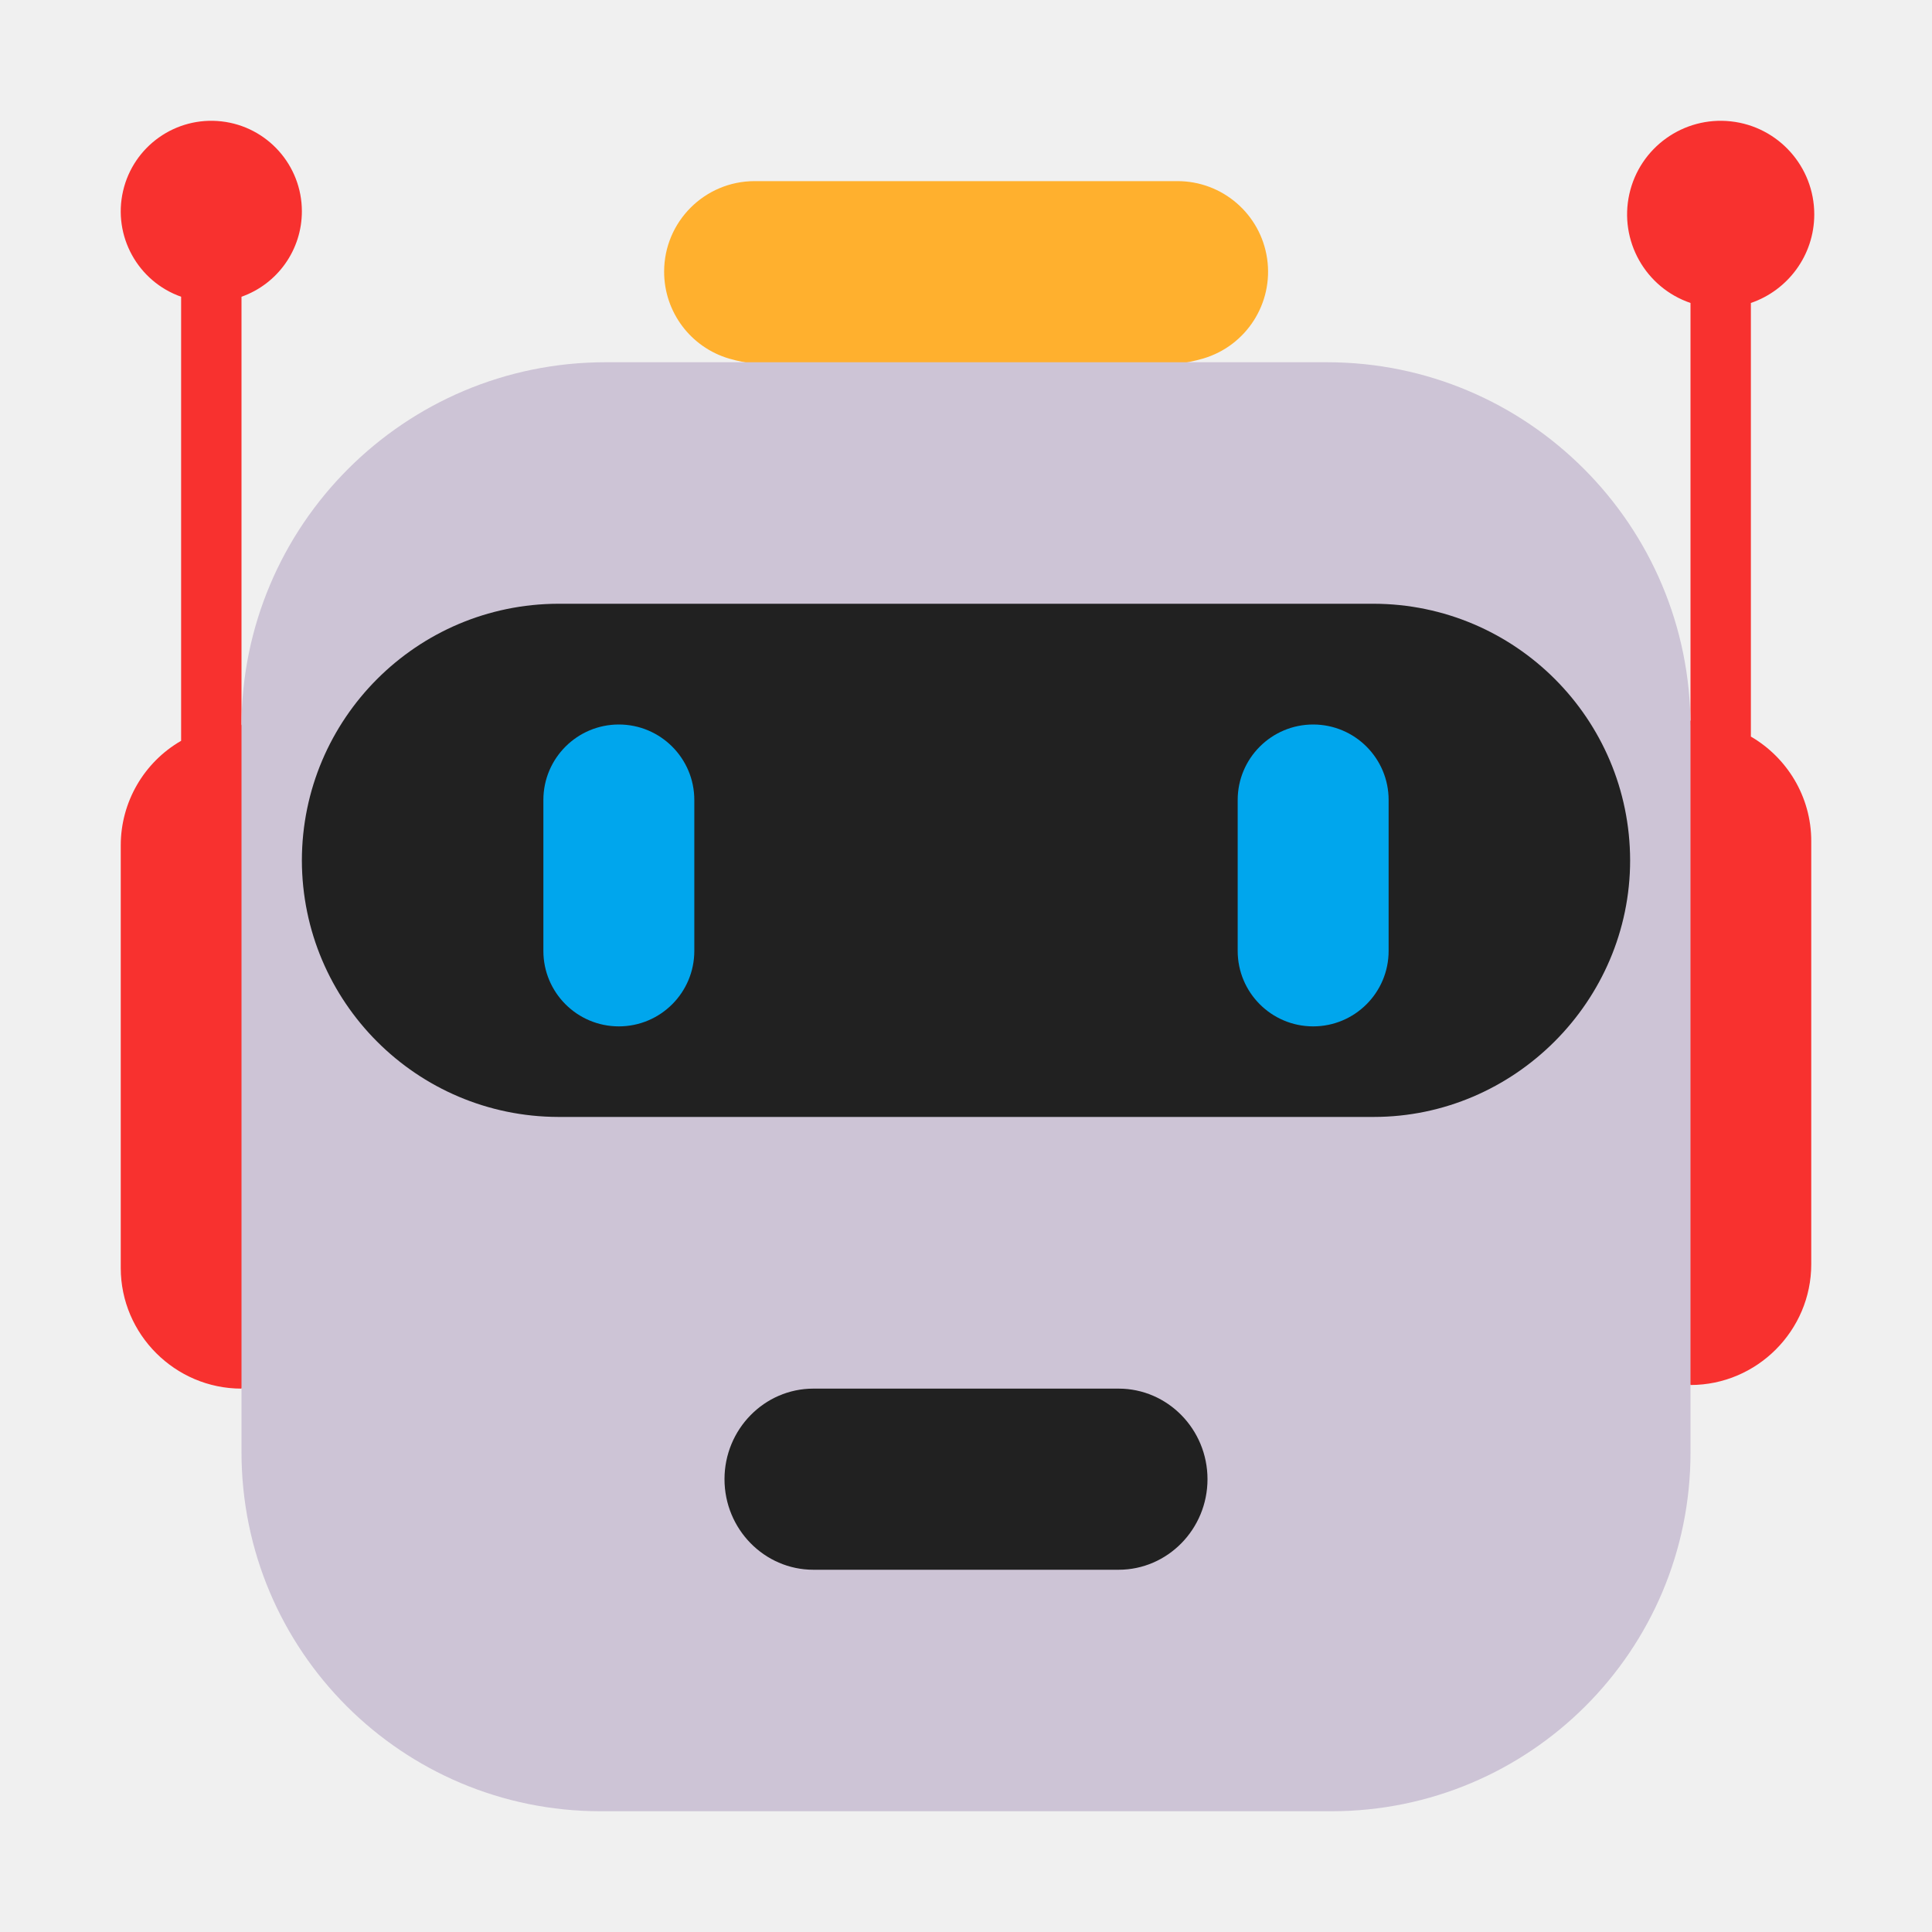
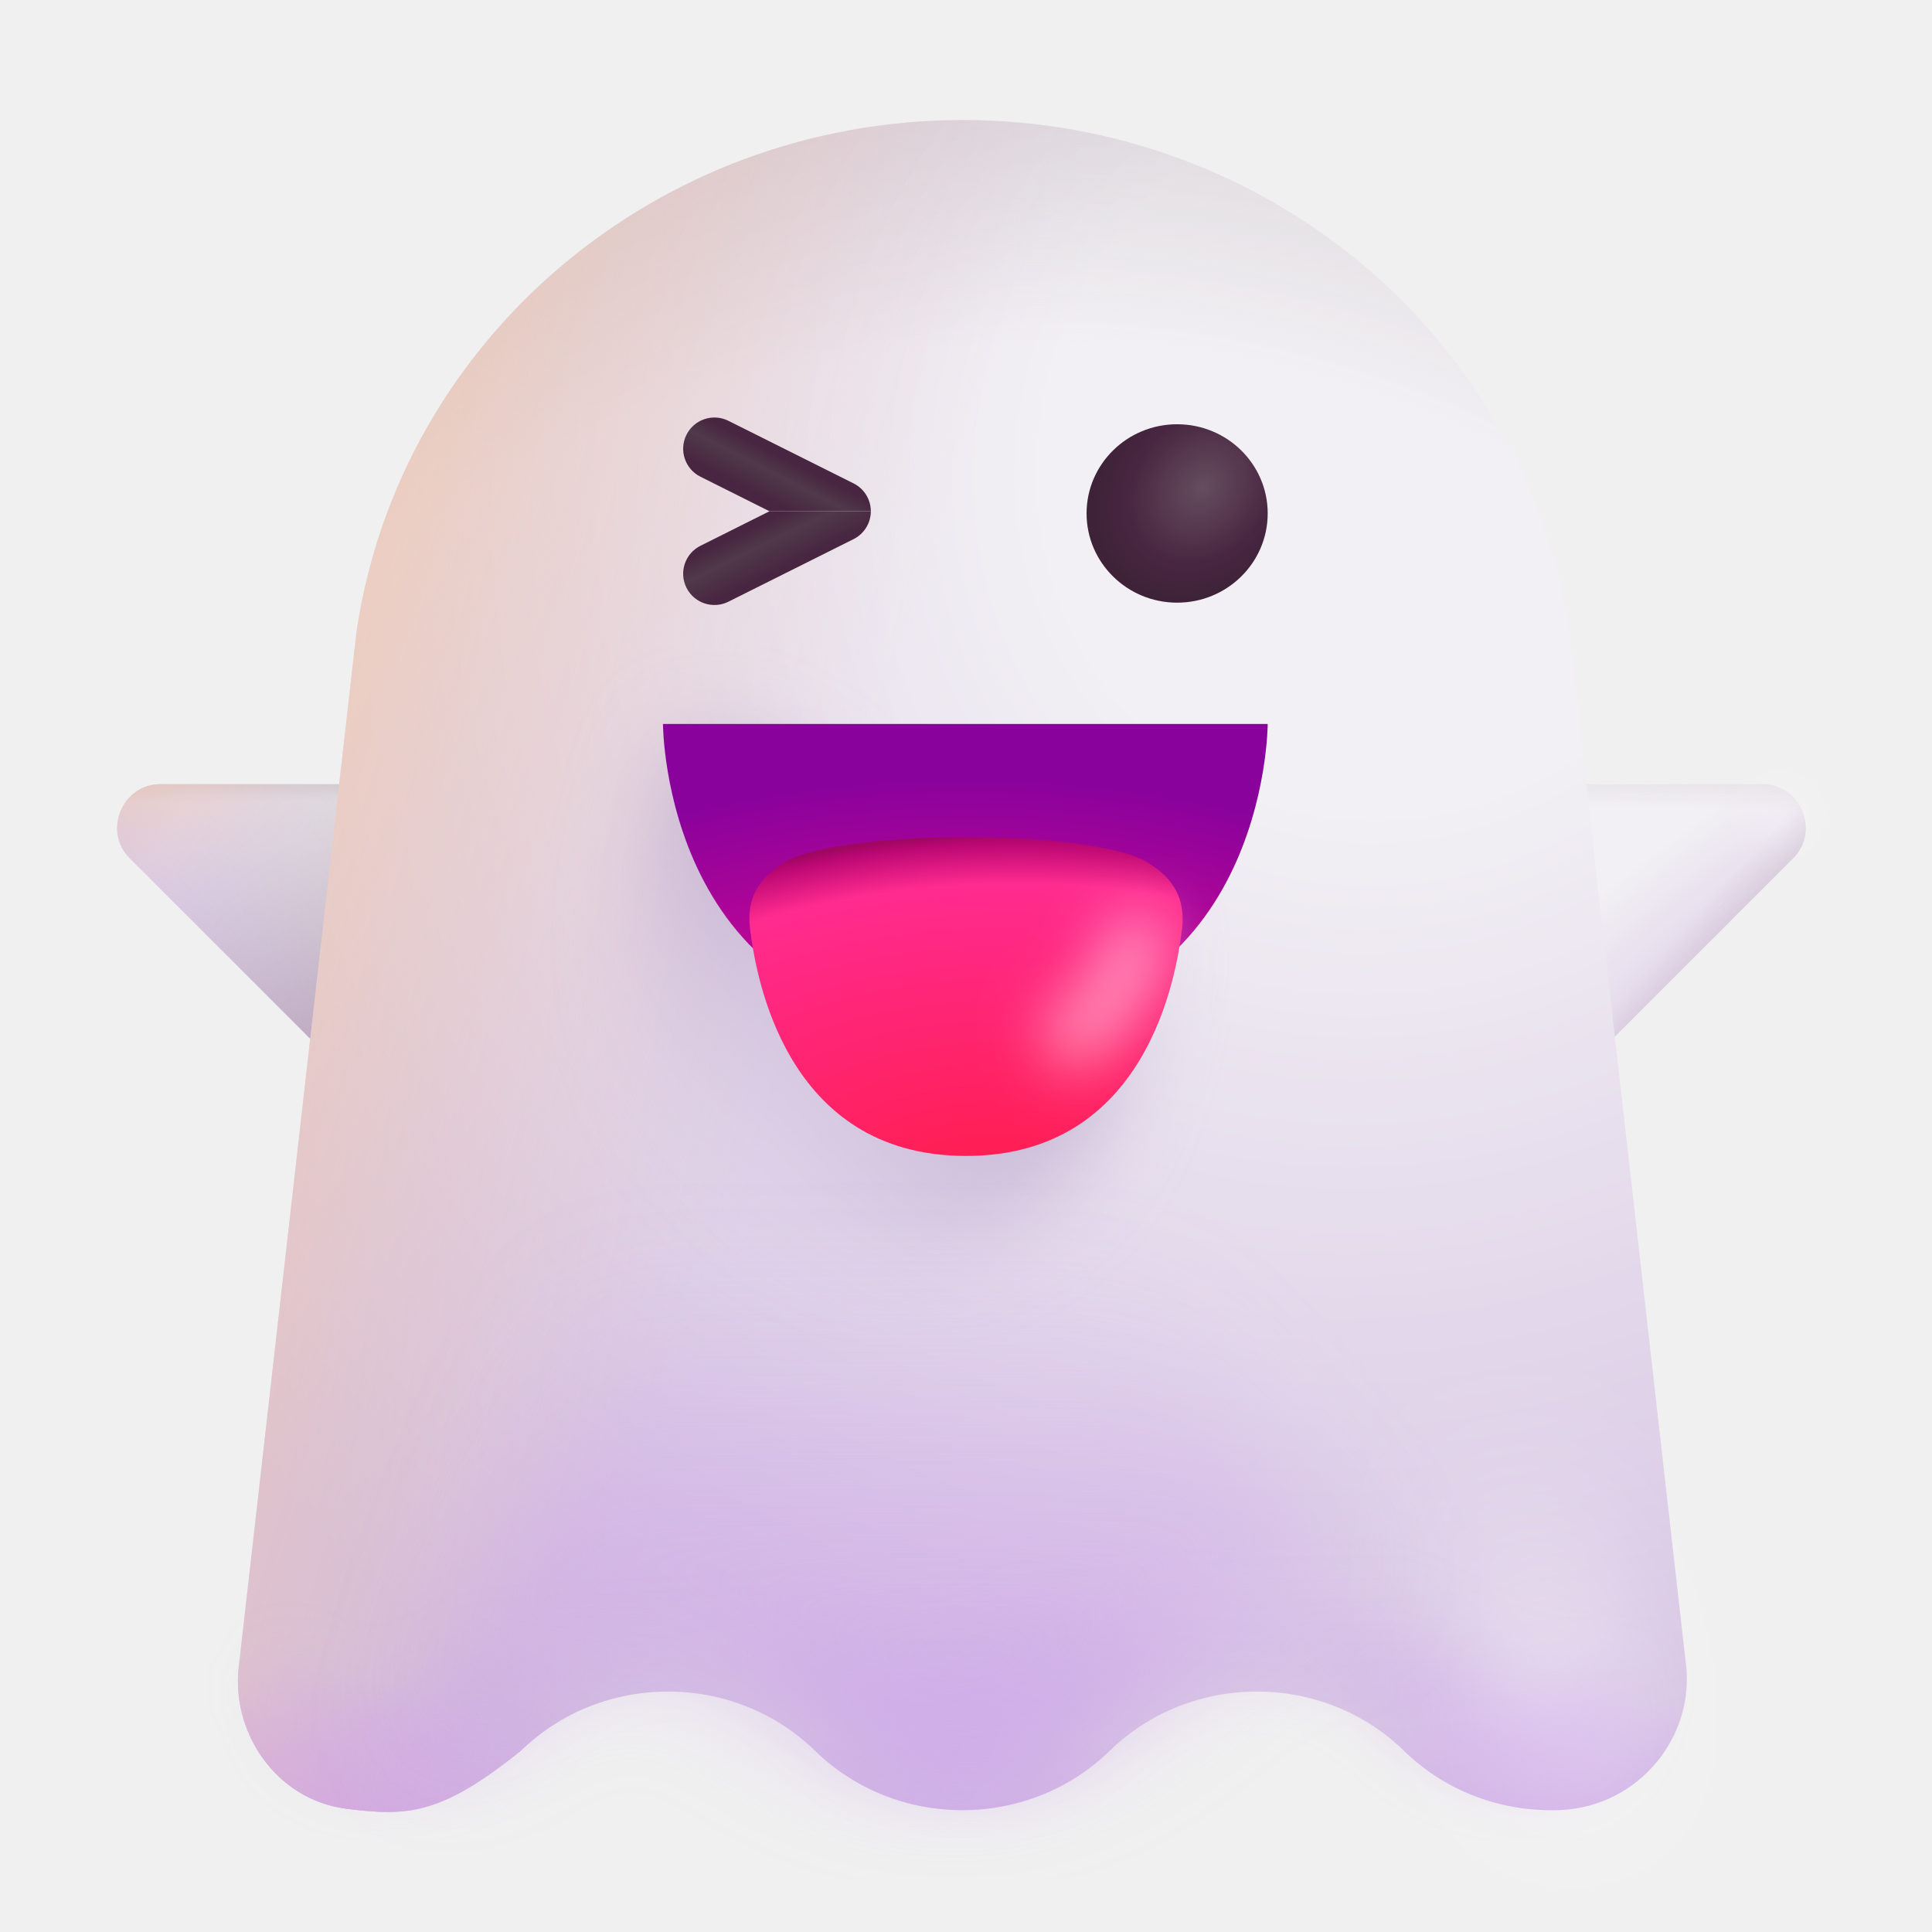
- <svg xmlns="http://www.w3.org/2000/svg" width="32" height="32" viewBox="0 0 32 32">
-   <g fill="none">
-     <path fill="#F8312F" d="M5 3.5a1.5 1.5 0 0 1-1 1.415V12l2.16 5.487L4 23c-1.1 0-2-.9-2-1.998v-7.004a2 2 0 0 1 1-1.728V4.915A1.5 1.5 0 1 1 5 3.5Zm25.05.05c0 .681-.44 1.26-1.05 1.468V12.2c.597.347 1 .994 1 1.73v7.01c0 1.1-.9 2-2 2l-2.94-5.68L28 11.93V5.018a1.55 1.55 0 1 1 2.05-1.468Z" />
-     <path fill="#FFB02E" d="M11 4.5A1.5 1.5 0 0 1 12.5 3h7a1.5 1.5 0 0 1 .43 2.938c-.277.082-.57.104-.847.186l-3.053.904l-3.12-.908c-.272-.08-.56-.1-.832-.18A1.5 1.5 0 0 1 11 4.5Z" />
-     <path fill="#CDC4D6" d="M22.05 30H9.95C6.66 30 4 27.34 4 24.05V12.03C4 8.7 6.7 6 10.03 6h11.95C25.3 6 28 8.7 28 12.03v12.03c0 3.28-2.66 5.94-5.95 5.94Z" />
-     <path fill="#212121" d="M9.247 18.5h13.506c2.33 0 4.247-1.919 4.247-4.25A4.257 4.257 0 0 0 22.753 10H9.247A4.257 4.257 0 0 0 5 14.25a4.257 4.257 0 0 0 4.247 4.25Zm4.225 7.5h5.056C19.34 26 20 25.326 20 24.5s-.66-1.5-1.472-1.5h-5.056C12.66 23 12 23.674 12 24.5s.66 1.5 1.472 1.5Z" />
-     <path fill="#00A6ED" d="M10.25 12C9.56 12 9 12.56 9 13.25v2.5a1.25 1.25 0 1 0 2.5 0v-2.5c0-.69-.56-1.25-1.25-1.25Zm11.5 0c-.69 0-1.25.56-1.25 1.25v2.5a1.25 1.25 0 1 0 2.5 0v-2.5c0-.69-.56-1.25-1.25-1.25Z" />
+ <svg xmlns="http://www.w3.org/2000/svg" width="32" height="32" viewBox="0 0 32 32" fill="none">
+   <g clip-path="url(#clip0_6894_5260)">
+     <path d="M5.92 17.988L2.15 14.217C1.7 13.768 2.02 12.988 2.66 12.988H5.92V17.988V17.988Z" fill="url(#paint0_radial_6894_5260)" />
+     <path d="M5.92 17.988L2.15 14.217C1.7 13.768 2.02 12.988 2.66 12.988H5.92V17.988V17.988Z" fill="url(#paint1_linear_6894_5260)" fill-opacity="0.75" style="mix-blend-mode:multiply" />
+     <path d="M5.92 17.988L2.15 14.217C1.7 13.768 2.02 12.988 2.66 12.988H5.92V17.988V17.988Z" fill="url(#paint2_linear_6894_5260)" fill-opacity="0.75" style="mix-blend-mode:multiply" />
+     <path d="M5.92 17.988L2.15 14.217C1.7 13.768 2.02 12.988 2.66 12.988H5.92V17.988V17.988Z" fill="url(#paint3_radial_6894_5260)" />
+     <path d="M25.93 17.988L29.7 14.217C30.15 13.768 29.83 12.988 29.19 12.988H25.93V17.988V17.988Z" fill="url(#paint4_radial_6894_5260)" />
+     <path d="M25.93 17.988L29.7 14.217C30.15 13.768 29.83 12.988 29.19 12.988H25.93V17.988V17.988Z" fill="url(#paint5_linear_6894_5260)" fill-opacity="0.75" style="mix-blend-mode:multiply" />
+     <path d="M25.93 17.988L29.7 14.217C30.15 13.768 29.83 12.988 29.19 12.988H25.93V17.988V17.988Z" fill="url(#paint6_linear_6894_5260)" fill-opacity="0.75" style="mix-blend-mode:multiply" />
+     <g filter="url(#filter0_f_6894_5260)">
+       <circle cx="29.487" cy="13.51" r="0.251" fill="white" />
+     </g>
+     <path d="M25.987 10.465C25.279 5.606 20.997 1.988 15.946 1.988C10.895 1.988 6.624 5.606 5.905 10.465L3.965 27.52C3.79 28.66 4.56 29.809 5.741 29.959C6.767 30.089 7.315 30.052 8.626 29C9.971 27.69 12.158 27.69 13.502 29C14.847 30.309 17.034 30.309 18.379 29C19.724 27.69 21.911 27.69 23.256 29C23.975 29.7 24.919 30.019 25.853 29.979C27.147 29.919 28.102 28.75 27.917 27.5L25.987 10.465Z" fill="url(#paint7_radial_6894_5260)" />
+     <path d="M25.987 10.465C25.279 5.606 20.997 1.988 15.946 1.988C10.895 1.988 6.624 5.606 5.905 10.465L3.965 27.52C3.79 28.66 4.56 29.809 5.741 29.959C6.767 30.089 7.315 30.052 8.626 29C9.971 27.69 12.158 27.69 13.502 29C14.847 30.309 17.034 30.309 18.379 29C19.724 27.69 21.911 27.69 23.256 29C23.975 29.7 24.919 30.019 25.853 29.979C27.147 29.919 28.102 28.75 27.917 27.5L25.987 10.465Z" fill="url(#paint8_radial_6894_5260)" />
+     <path d="M25.987 10.465C25.279 5.606 20.997 1.988 15.946 1.988C10.895 1.988 6.624 5.606 5.905 10.465L3.965 27.52C3.79 28.66 4.56 29.809 5.741 29.959C6.767 30.089 7.315 30.052 8.626 29C9.971 27.69 12.158 27.69 13.502 29C14.847 30.309 17.034 30.309 18.379 29C19.724 27.69 21.911 27.69 23.256 29C23.975 29.7 24.919 30.019 25.853 29.979C27.147 29.919 28.102 28.75 27.917 27.5L25.987 10.465Z" fill="url(#paint9_radial_6894_5260)" />
+     <path d="M25.987 10.465C25.279 5.606 20.997 1.988 15.946 1.988C10.895 1.988 6.624 5.606 5.905 10.465L3.965 27.52C3.79 28.66 4.56 29.809 5.741 29.959C6.767 30.089 7.315 30.052 8.626 29C9.971 27.69 12.158 27.69 13.502 29C14.847 30.309 17.034 30.309 18.379 29C19.724 27.69 21.911 27.69 23.256 29C23.975 29.7 24.919 30.019 25.853 29.979C27.147 29.919 28.102 28.75 27.917 27.5L25.987 10.465Z" fill="url(#paint10_radial_6894_5260)" fill-opacity="0.75" style="mix-blend-mode:multiply" />
+     <path d="M25.987 10.465C25.279 5.606 20.997 1.988 15.946 1.988C10.895 1.988 6.624 5.606 5.905 10.465L3.965 27.52C3.79 28.66 4.56 29.809 5.741 29.959C6.767 30.089 7.315 30.052 8.626 29C9.971 27.69 12.158 27.69 13.502 29C14.847 30.309 17.034 30.309 18.379 29C19.724 27.69 21.911 27.69 23.256 29C23.975 29.7 24.919 30.019 25.853 29.979C27.147 29.919 28.102 28.75 27.917 27.5L25.987 10.465Z" fill="url(#paint11_linear_6894_5260)" />
+     <g filter="url(#filter1_f_6894_5260)">
+       <path d="M27.062 27.812V27.812C25.506 27.959 23.982 27.299 23.025 26.063L21.481 24.071C20.904 23.325 19.795 23.277 19.155 23.97L16.611 26.727C15.918 27.478 14.77 27.586 13.949 26.976L13.407 26.574C12.044 25.561 10.189 25.52 8.782 26.471L6.7 27.878C6.217 28.205 5.559 28.051 5.271 27.544L4.502 26.193L4.377 27.193C4.207 28.303 4.856 29.272 6.006 29.418C7.006 29.545 7.54 29.509 8.816 28.484C10.126 27.208 12.256 27.208 13.566 28.484C14.876 29.759 17.013 29.828 18.323 28.552C20.057 27.255 21.76 27.451 23.065 28.484C23.765 29.165 24.685 29.477 25.595 29.438C26.05 29.418 26.781 29.031 27.062 27.812Z" fill="url(#paint12_linear_6894_5260)" />
+       <path d="M27.062 27.812V27.812C25.506 27.959 23.982 27.299 23.025 26.063L21.481 24.071C20.904 23.325 19.795 23.277 19.155 23.97L16.611 26.727C15.918 27.478 14.77 27.586 13.949 26.976L13.407 26.574C12.044 25.561 10.189 25.52 8.782 26.471L6.7 27.878C6.217 28.205 5.559 28.051 5.271 27.544L4.502 26.193L4.377 27.193C4.207 28.303 4.856 29.272 6.006 29.418C7.006 29.545 7.54 29.509 8.816 28.484C10.126 27.208 12.256 27.208 13.566 28.484C14.876 29.759 17.013 29.828 18.323 28.552C20.057 27.255 21.76 27.451 23.065 28.484C23.765 29.165 24.685 29.477 25.595 29.438C26.05 29.418 26.781 29.031 27.062 27.812Z" fill="url(#paint13_linear_6894_5260)" />
+     </g>
+     <g filter="url(#filter2_f_6894_5260)">
+       <path d="M14.919 20.714C18.213 20.714 18.739 16.61 18.841 15.787C18.919 15.12 18.566 14.783 18.182 14.556C17.797 14.328 16.644 14.116 14.919 14.116C13.193 14.116 13.613 12.669 13.221 12.896C12.829 13.123 11.7 11.309 11.127 12.896C10.473 14.709 9.422 20.714 14.919 20.714Z" fill="url(#paint14_radial_6894_5260)" fill-opacity="0.75" />
+     </g>
+     <path d="M15.989 17C10.981 17 10.981 11.991 10.981 11.991H20.997C20.997 11.991 20.997 17 15.989 17Z" fill="url(#paint15_radial_6894_5260)" />
+     <path d="M16.001 19.146C19.006 19.146 19.485 16.141 19.578 15.39C19.65 14.782 19.328 14.474 18.977 14.267C18.627 14.059 17.575 13.866 16.001 13.866C14.427 13.866 13.382 14.059 13.025 14.267C12.667 14.474 12.345 14.782 12.424 15.39C12.517 16.141 12.996 19.146 16.001 19.146Z" fill="url(#paint16_radial_6894_5260)" />
+     <g opacity="0.5" filter="url(#filter3_f_6894_5260)">
+       <path d="M17.421 17.357C18.136 17 18.852 16.284 18.852 15.211" stroke="white" />
+     </g>
+     <path d="M12.065 9.966C11.809 10.094 11.498 9.99 11.37 9.735C11.242 9.479 11.346 9.167 11.602 9.04L12.745 8.468H14.424C14.423 8.664 14.312 8.843 14.137 8.93L12.065 9.966Z" fill="url(#paint17_linear_6894_5260)" />
+     <path d="M12.065 6.97C11.809 6.842 11.498 6.946 11.37 7.201C11.242 7.457 11.346 7.769 11.602 7.896L12.745 8.468H14.424C14.423 8.272 14.312 8.093 14.137 8.006L12.065 6.97Z" fill="url(#paint18_linear_6894_5260)" />
+     <path d="M19.497 9.982C20.326 9.982 20.997 9.32 20.997 8.504C20.997 7.688 20.326 7.027 19.497 7.027C18.669 7.027 17.997 7.688 17.997 8.504C17.997 9.32 18.669 9.982 19.497 9.982Z" fill="url(#paint19_radial_6894_5260)" />
+     <g filter="url(#filter4_f_6894_5260)">
+       <path d="M12.69 12.177L23.066 26.972C21.628 25.597 21.252 26.177 19.315 27.677C17.377 29.177 15.315 29.99 12.065 27.677C10.36 26.464 8.086 27.886 7.065 29.115L12.69 12.177Z" fill="url(#paint20_linear_6894_5260)" />
+     </g>
+     <g filter="url(#filter5_f_6894_5260)">
+       <path d="M24.188 20.812L26.062 29.25" stroke="url(#paint21_linear_6894_5260)" stroke-width="1.1" stroke-linecap="round" />
+     </g>
  </g>
+   <defs>
+     <filter id="filter0_f_6894_5260" x="28.487" y="12.509" width="2.001" height="2.001" filterUnits="userSpaceOnUse" color-interpolation-filters="sRGB">
+       <feFlood flood-opacity="0" result="BackgroundImageFix" />
+       <feBlend mode="normal" in="SourceGraphic" in2="BackgroundImageFix" result="shape" />
+       <feGaussianBlur stdDeviation="0.375" result="effect1_foregroundBlur_6894_5260" />
+     </filter>
+     <filter id="filter1_f_6894_5260" x="3.351" y="22.48" width="24.712" height="7.996" filterUnits="userSpaceOnUse" color-interpolation-filters="sRGB">
+       <feFlood flood-opacity="0" result="BackgroundImageFix" />
+       <feBlend mode="normal" in="SourceGraphic" in2="BackgroundImageFix" result="shape" />
+       <feGaussianBlur stdDeviation="0.5" result="effect1_foregroundBlur_6894_5260" />
+     </filter>
+     <filter id="filter2_f_6894_5260" x="9.09" y="10.739" width="11.262" height="11.476" filterUnits="userSpaceOnUse" color-interpolation-filters="sRGB">
+       <feFlood flood-opacity="0" result="BackgroundImageFix" />
+       <feBlend mode="normal" in="SourceGraphic" in2="BackgroundImageFix" result="shape" />
+       <feGaussianBlur stdDeviation="0.75" result="effect1_foregroundBlur_6894_5260" />
+     </filter>
+     <filter id="filter3_f_6894_5260" x="16.197" y="14.211" width="4.155" height="4.594" filterUnits="userSpaceOnUse" color-interpolation-filters="sRGB">
+       <feFlood flood-opacity="0" result="BackgroundImageFix" />
+       <feBlend mode="normal" in="SourceGraphic" in2="BackgroundImageFix" result="shape" />
+       <feGaussianBlur stdDeviation="0.5" result="effect1_foregroundBlur_6894_5260" />
+     </filter>
+     <filter id="filter4_f_6894_5260" x="5.065" y="10.177" width="20.001" height="20.946" filterUnits="userSpaceOnUse" color-interpolation-filters="sRGB">
+       <feFlood flood-opacity="0" result="BackgroundImageFix" />
+       <feBlend mode="normal" in="SourceGraphic" in2="BackgroundImageFix" result="shape" />
+       <feGaussianBlur stdDeviation="1" result="effect1_foregroundBlur_6894_5260" />
+     </filter>
+     <filter id="filter5_f_6894_5260" x="21.137" y="17.762" width="7.975" height="14.538" filterUnits="userSpaceOnUse" color-interpolation-filters="sRGB">
+       <feFlood flood-opacity="0" result="BackgroundImageFix" />
+       <feBlend mode="normal" in="SourceGraphic" in2="BackgroundImageFix" result="shape" />
+       <feGaussianBlur stdDeviation="1.25" result="effect1_foregroundBlur_6894_5260" />
+     </filter>
+     <radialGradient id="paint0_radial_6894_5260" cx="0" cy="0" r="1" gradientUnits="userSpaceOnUse" gradientTransform="translate(7.68994 12.6148) rotate(103.951) scale(7.34157 8.88039)">
+       <stop offset="0.213" stop-color="#F2F0F4" />
+       <stop offset="0.887" stop-color="#D1BBE0" />
+     </radialGradient>
+     <linearGradient id="paint1_linear_6894_5260" x1="0.315" y1="12.988" x2="5.98" y2="16.131" gradientUnits="userSpaceOnUse">
+       <stop offset="0.392" stop-color="#D4CDCC" stop-opacity="0" />
+       <stop offset="0.984" stop-color="#D4CDCC" />
+     </linearGradient>
+     <linearGradient id="paint2_linear_6894_5260" x1="4.268" y1="15.677" x2="4.252" y2="12.412" gradientUnits="userSpaceOnUse">
+       <stop offset="0.736" stop-color="#D4CDCC" stop-opacity="0" />
+       <stop offset="0.917" stop-color="#D4CDCC" />
+     </linearGradient>
+     <radialGradient id="paint3_radial_6894_5260" cx="0" cy="0" r="1" gradientUnits="userSpaceOnUse" gradientTransform="translate(1.9397 11.0835) rotate(56.9179) scale(4.06528 4.61289)">
+       <stop stop-color="#FFD099" />
+       <stop offset="1" stop-color="#E5C9C5" stop-opacity="0" />
+     </radialGradient>
+     <radialGradient id="paint4_radial_6894_5260" cx="0" cy="0" r="1" gradientUnits="userSpaceOnUse" gradientTransform="translate(31.0962 16.271) rotate(57.7788) scale(4.39571 11.2313)">
+       <stop stop-color="#D1BBE0" />
+       <stop offset="0.885" stop-color="#F2F0F4" />
+     </radialGradient>
+     <linearGradient id="paint5_linear_6894_5260" x1="28.221" y1="13.927" x2="28.284" y2="10.927" gradientUnits="userSpaceOnUse">
+       <stop offset="0.174" stop-color="#D4CDCC" stop-opacity="0" />
+       <stop offset="0.644" stop-color="#D4CDCC" />
+     </linearGradient>
+     <linearGradient id="paint6_linear_6894_5260" x1="28.096" y1="14.396" x2="30.159" y2="16.302" gradientUnits="userSpaceOnUse">
+       <stop offset="0.174" stop-color="#D4CDCC" stop-opacity="0" />
+       <stop offset="0.644" stop-color="#D4CDCC" />
+     </linearGradient>
+     <radialGradient id="paint7_radial_6894_5260" cx="0" cy="0" r="1" gradientUnits="userSpaceOnUse" gradientTransform="translate(23.1899 7.61478) rotate(128.033) scale(28.4041 26.7477)">
+       <stop offset="0.213" stop-color="#F2F0F4" />
+       <stop offset="0.887" stop-color="#D1BBE0" />
+     </radialGradient>
+     <radialGradient id="paint8_radial_6894_5260" cx="0" cy="0" r="1" gradientUnits="userSpaceOnUse" gradientTransform="translate(17.75 11.5) rotate(112.86) scale(26.3848 42.7433)">
+       <stop offset="0.78" stop-color="#CB9DEB" stop-opacity="0" />
+       <stop offset="0.834" stop-color="#CB9DEB" stop-opacity="0.75" />
+     </radialGradient>
+     <radialGradient id="paint9_radial_6894_5260" cx="0" cy="0" r="1" gradientUnits="userSpaceOnUse" gradientTransform="translate(19.4375 14.125) rotate(88.6938) scale(19.1925 42.634)">
+       <stop offset="0.768" stop-color="#CB9DEB" stop-opacity="0" />
+       <stop offset="0.897" stop-color="#CB9DEB" stop-opacity="0.75" />
+     </radialGradient>
+     <radialGradient id="paint10_radial_6894_5260" cx="0" cy="0" r="1" gradientUnits="userSpaceOnUse" gradientTransform="translate(16.8149 20.9898) rotate(-97.5946) scale(22.6991 24.3922)">
+       <stop offset="0.677" stop-color="#D4CDCC" stop-opacity="0" />
+       <stop offset="0.984" stop-color="#D4CDCC" />
+     </radialGradient>
+     <linearGradient id="paint11_linear_6894_5260" x1="13.44" y1="16.427" x2="-0.659" y2="12.226" gradientUnits="userSpaceOnUse">
+       <stop stop-color="#E5C9C5" stop-opacity="0" />
+       <stop offset="1" stop-color="#FFD099" />
+     </linearGradient>
+     <linearGradient id="paint12_linear_6894_5260" x1="18.136" y1="24.358" x2="29.55" y2="30.081" gradientUnits="userSpaceOnUse">
+       <stop offset="0.62" stop-color="#CB9DEB" stop-opacity="0" />
+       <stop offset="1" stop-color="#CB9DEB" />
+     </linearGradient>
+     <linearGradient id="paint13_linear_6894_5260" x1="17.09" y1="23.387" x2="17.622" y2="33.669" gradientUnits="userSpaceOnUse">
+       <stop offset="0.302" stop-color="#CB9DEB" stop-opacity="0" />
+       <stop offset="0.865" stop-color="#CB9DEB" />
+     </linearGradient>
+     <radialGradient id="paint14_radial_6894_5260" cx="0" cy="0" r="1" gradientUnits="userSpaceOnUse" gradientTransform="translate(5.65865 24.9898) rotate(-36.7648) scale(13.6698 12.1251)">
+       <stop offset="0.573" stop-color="#C8B1D8" stop-opacity="0" />
+       <stop offset="1" stop-color="#B9A4C8" />
+     </radialGradient>
+     <radialGradient id="paint15_radial_6894_5260" cx="0" cy="0" r="1" gradientUnits="userSpaceOnUse" gradientTransform="translate(15.989 18.1126) rotate(-90) scale(5.2478 10.4956)">
+       <stop stop-color="#F70A8D" />
+       <stop offset="1" stop-color="#89029C" />
+     </radialGradient>
+     <radialGradient id="paint16_radial_6894_5260" cx="0" cy="0" r="1" gradientUnits="userSpaceOnUse" gradientTransform="translate(16.3476 19.8616) rotate(-93.0128) scale(6.80639 11.8324)">
+       <stop stop-color="#FF1C4A" />
+       <stop offset="0.766" stop-color="#FF2B8F" />
+       <stop offset="0.864" stop-color="#BB0773" />
+       <stop offset="0.886" stop-color="#9F0762" />
+     </radialGradient>
+     <linearGradient id="paint17_linear_6894_5260" x1="12.651" y1="10.403" x2="11.315" y2="7.634" gradientUnits="userSpaceOnUse">
+       <stop offset="0.25" stop-color="#482641" />
+       <stop offset="0.406" stop-color="#503A4A" />
+       <stop offset="0.511" stop-color="#482641" />
+     </linearGradient>
+     <linearGradient id="paint18_linear_6894_5260" x1="11.761" y1="8.541" x2="12.999" y2="6.112" gradientUnits="userSpaceOnUse">
+       <stop offset="0.25" stop-color="#482641" />
+       <stop offset="0.406" stop-color="#503A4A" />
+       <stop offset="0.511" stop-color="#482641" />
+     </linearGradient>
+     <radialGradient id="paint19_radial_6894_5260" cx="0" cy="0" r="1" gradientUnits="userSpaceOnUse" gradientTransform="translate(19.9192 8.0755) rotate(130.344) scale(1.97916 1.61974)">
+       <stop stop-color="#664D5F" />
+       <stop offset="0.691" stop-color="#482641" />
+       <stop offset="1" stop-color="#3E2338" />
+     </radialGradient>
+     <linearGradient id="paint20_linear_6894_5260" x1="15.744" y1="12.802" x2="15.784" y2="35.24" gradientUnits="userSpaceOnUse">
+       <stop offset="0.362" stop-color="#CB9DEB" stop-opacity="0" />
+       <stop offset="1" stop-color="#CB9DEB" />
+     </linearGradient>
+     <linearGradient id="paint21_linear_6894_5260" x1="23.954" y1="24.141" x2="25.579" y2="27.453" gradientUnits="userSpaceOnUse">
+       <stop stop-color="white" stop-opacity="0" />
+       <stop offset="1" stop-color="white" />
+     </linearGradient>
+     <clipPath id="clip0_6894_5260">
+       <rect width="32" height="32" fill="white" />
+     </clipPath>
+   </defs>
</svg>
